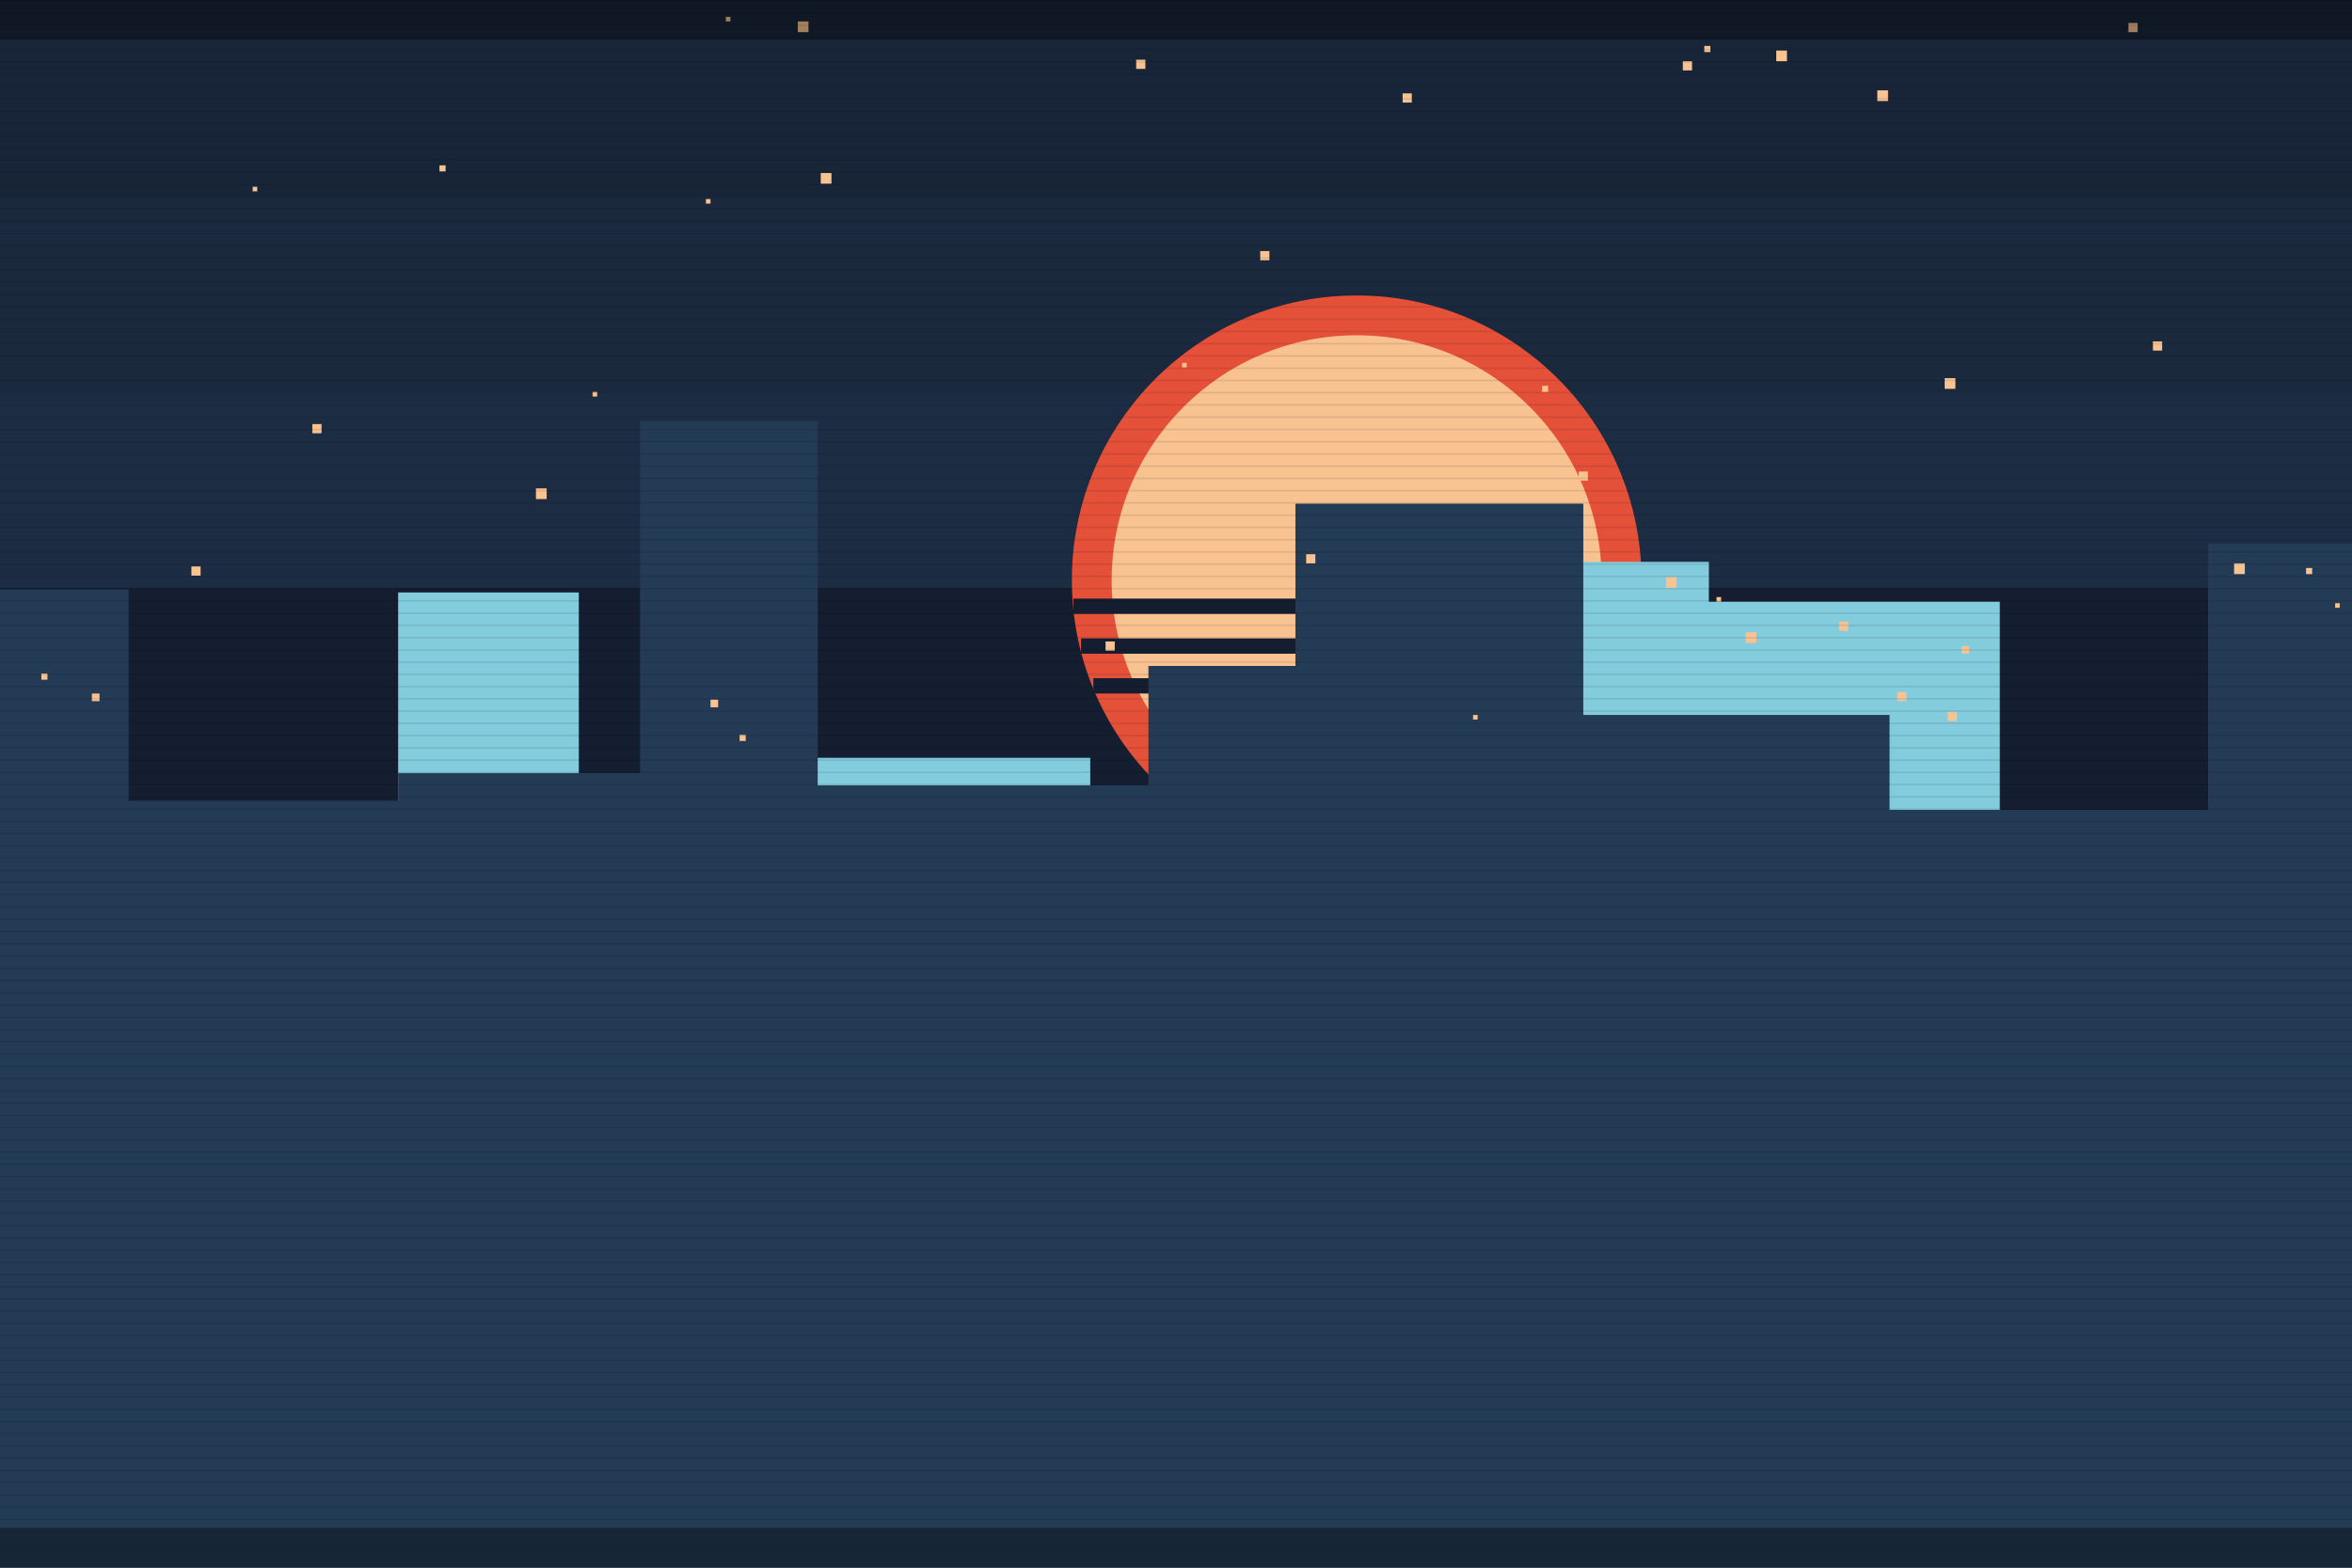
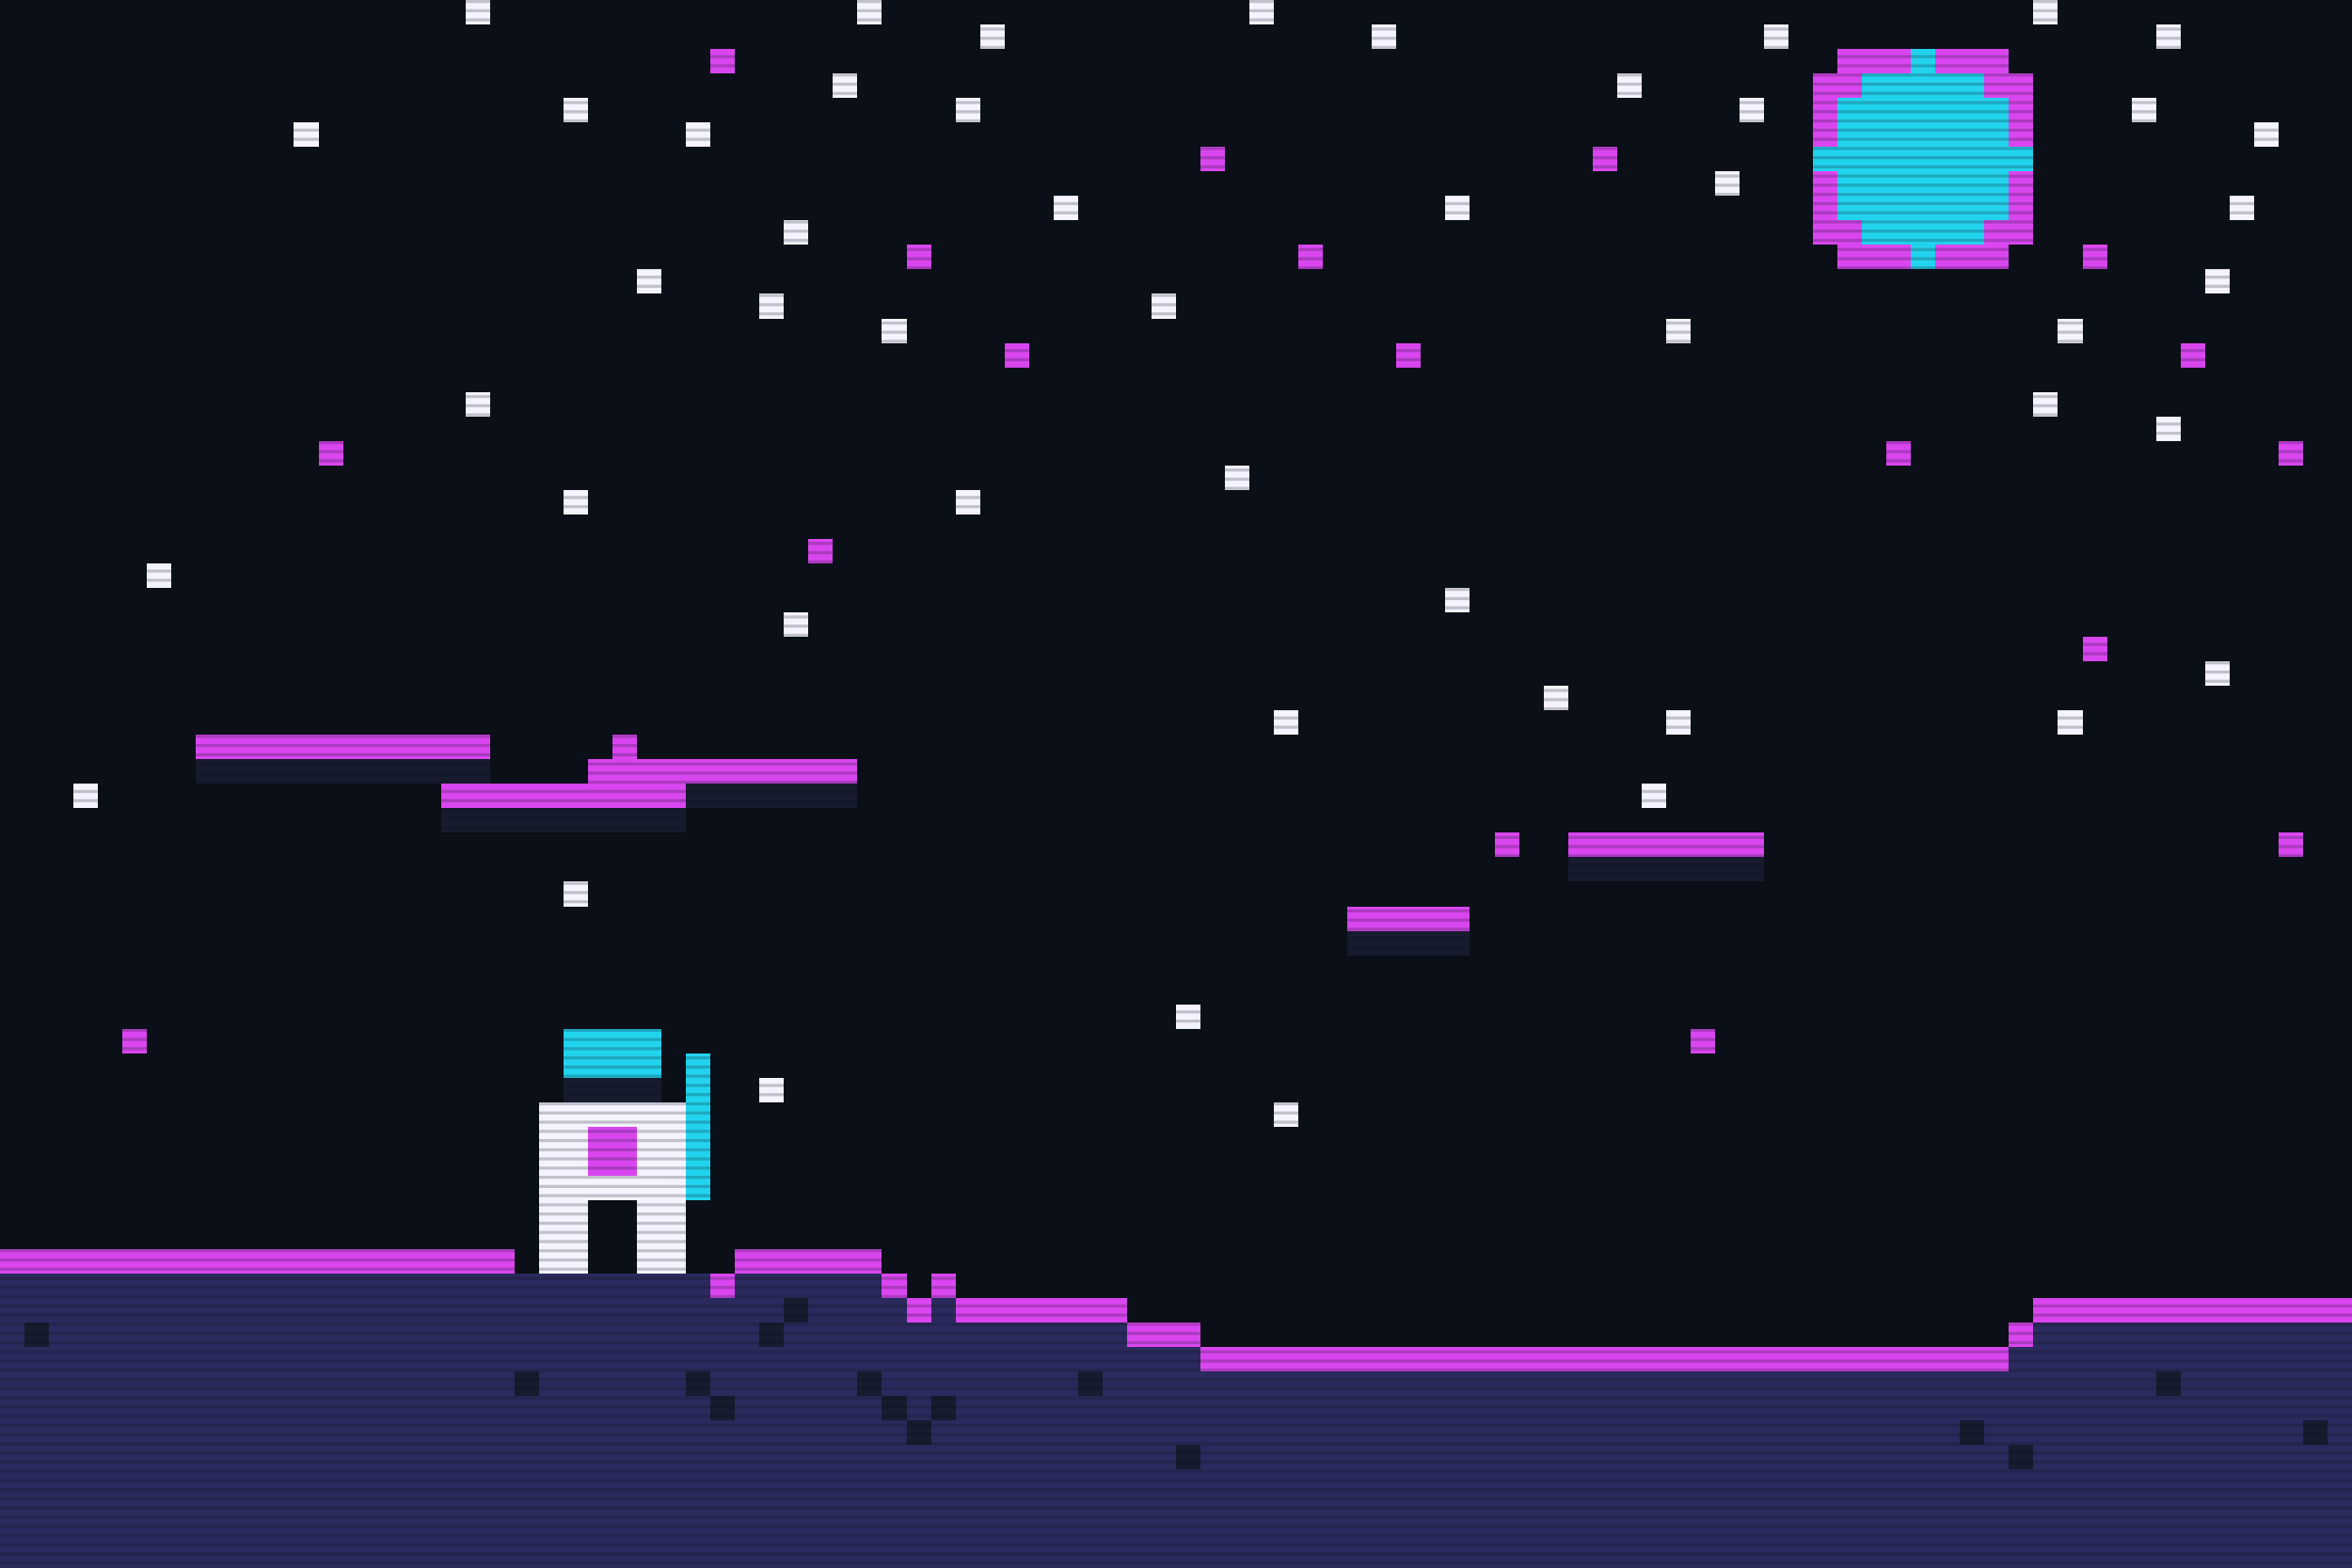
- <svg xmlns="http://www.w3.org/2000/svg" viewBox="0 0 1536 1024" width="1536" height="1024">
-   <rect width="1536" height="1024" fill="#141e30" />
-   <rect y="0" width="1536" height="128" fill="#243b55" opacity="0.25" />
-   <rect y="128" width="1536" height="128" fill="#243b55" opacity="0.37" />
-   <rect y="256" width="1536" height="128" fill="#243b55" opacity="0.49" />
-   <circle cx="886" cy="379" r="186" fill="#e55039" />
-   <circle cx="886" cy="379" r="160" fill="#f8c291" />
-   <rect x="701" y="391" width="370" height="10" fill="#141e30" />
-   <rect x="706" y="417" width="360" height="10" fill="#141e30" />
-   <rect x="714" y="443" width="344" height="10" fill="#141e30" />
-   <polygon points="-40,1024 -40,575 164,575 164,601 358,601 358,551 544,551 544,501 690,501 690,763 808,763 808,605 934,605 934,535 1144,535 1144,749 1314,749 1314,763 1446,763 1446,593 1622,593 1616,1024" fill="#3c6382" />
-   <polygon points="-40,1024 -40,651 54,651 54,561 260,561 260,387 378,387 378,561 480,561 480,495 712,495 712,541 886,541 886,367 1116,367 1116,393 1306,393 1306,547 1470,547 1470,481 1580,481 1580,391 1792,391 1616,1024" fill="#82ccdd" />
-   <polygon points="-40,1024 -40,385 84,385 84,523 260,523 260,505 418,505 418,275 534,275 534,513 750,513 750,435 846,435 846,329 1034,329 1034,467 1234,467 1234,529 1442,529 1442,355 1570,355 1570,317 1752,317 1616,1024" fill="#243b55" />
-   <rect x="1121" y="390" width="3" height="3" fill="#f8c291" />
-   <rect x="1140" y="413" width="7" height="7" fill="#f8c291" />
-   <rect x="483" y="480" width="4" height="4" fill="#f8c291" />
-   <rect x="350" y="319" width="7" height="7" fill="#f8c291" />
-   <rect x="853" y="362" width="6" height="6" fill="#f8c291" />
-   <rect x="1272" y="465" width="6" height="6" fill="#f8c291" />
-   <rect x="823" y="164" width="6" height="6" fill="#f8c291" />
-   <rect x="962" y="467" width="3" height="3" fill="#f8c291" />
-   <rect x="521" y="14" width="7" height="7" fill="#f8c291" />
-   <rect x="60" y="453" width="5" height="5" fill="#f8c291" />
-   <rect x="1099" y="40" width="6" height="6" fill="#f8c291" />
-   <rect x="742" y="39" width="6" height="6" fill="#f8c291" />
-   <rect x="125" y="370" width="6" height="6" fill="#f8c291" />
-   <rect x="1088" y="377" width="7" height="7" fill="#f8c291" />
-   <rect x="287" y="108" width="4" height="4" fill="#f8c291" />
-   <rect x="1226" y="59" width="7" height="7" fill="#f8c291" />
-   <rect x="1201" y="406" width="6" height="6" fill="#f8c291" />
-   <rect x="772" y="237" width="3" height="3" fill="#f8c291" />
-   <rect x="1459" y="368" width="7" height="7" fill="#f8c291" />
-   <rect x="1390" y="15" width="6" height="6" fill="#f8c291" />
-   <rect x="165" y="122" width="3" height="3" fill="#f8c291" />
-   <rect x="1160" y="33" width="7" height="7" fill="#f8c291" />
-   <rect x="1031" y="308" width="6" height="6" fill="#f8c291" />
-   <rect x="722" y="419" width="6" height="6" fill="#f8c291" />
-   <rect x="1113" y="30" width="4" height="4" fill="#f8c291" />
-   <rect x="204" y="277" width="6" height="6" fill="#f8c291" />
-   <rect x="27" y="440" width="4" height="4" fill="#f8c291" />
-   <rect x="1270" y="247" width="7" height="7" fill="#f8c291" />
-   <rect x="461" y="130" width="3" height="3" fill="#f8c291" />
-   <rect x="464" y="457" width="5" height="5" fill="#f8c291" />
-   <rect x="1007" y="252" width="4" height="4" fill="#f8c291" />
-   <rect x="474" y="11" width="3" height="3" fill="#f8c291" />
-   <rect x="1281" y="422" width="5" height="5" fill="#f8c291" />
-   <rect x="916" y="61" width="6" height="6" fill="#f8c291" />
-   <rect x="387" y="256" width="3" height="3" fill="#f8c291" />
-   <rect x="1406" y="223" width="6" height="6" fill="#f8c291" />
-   <rect x="1525" y="394" width="3" height="3" fill="#f8c291" />
-   <rect x="536" y="113" width="7" height="7" fill="#f8c291" />
-   <rect x="1239" y="452" width="6" height="6" fill="#f8c291" />
-   <rect x="1506" y="371" width="4" height="4" fill="#f8c291" />
-   <rect y="0" width="1536" height="1" fill="#000" opacity="0.10" />
-   <rect y="8" width="1536" height="1" fill="#000" opacity="0.10" />
-   <rect y="16" width="1536" height="1" fill="#000" opacity="0.10" />
-   <rect y="24" width="1536" height="1" fill="#000" opacity="0.10" />
-   <rect y="32" width="1536" height="1" fill="#000" opacity="0.10" />
-   <rect y="40" width="1536" height="1" fill="#000" opacity="0.10" />
-   <rect y="48" width="1536" height="1" fill="#000" opacity="0.10" />
-   <rect y="56" width="1536" height="1" fill="#000" opacity="0.10" />
-   <rect y="64" width="1536" height="1" fill="#000" opacity="0.10" />
-   <rect y="72" width="1536" height="1" fill="#000" opacity="0.10" />
-   <rect y="80" width="1536" height="1" fill="#000" opacity="0.10" />
-   <rect y="88" width="1536" height="1" fill="#000" opacity="0.10" />
-   <rect y="96" width="1536" height="1" fill="#000" opacity="0.10" />
-   <rect y="104" width="1536" height="1" fill="#000" opacity="0.10" />
-   <rect y="112" width="1536" height="1" fill="#000" opacity="0.10" />
-   <rect y="120" width="1536" height="1" fill="#000" opacity="0.10" />
-   <rect y="128" width="1536" height="1" fill="#000" opacity="0.10" />
-   <rect y="136" width="1536" height="1" fill="#000" opacity="0.10" />
-   <rect y="144" width="1536" height="1" fill="#000" opacity="0.10" />
-   <rect y="152" width="1536" height="1" fill="#000" opacity="0.10" />
-   <rect y="160" width="1536" height="1" fill="#000" opacity="0.10" />
-   <rect y="168" width="1536" height="1" fill="#000" opacity="0.10" />
-   <rect y="176" width="1536" height="1" fill="#000" opacity="0.10" />
-   <rect y="184" width="1536" height="1" fill="#000" opacity="0.10" />
-   <rect y="192" width="1536" height="1" fill="#000" opacity="0.10" />
-   <rect y="200" width="1536" height="1" fill="#000" opacity="0.10" />
-   <rect y="208" width="1536" height="1" fill="#000" opacity="0.10" />
-   <rect y="216" width="1536" height="1" fill="#000" opacity="0.10" />
-   <rect y="224" width="1536" height="1" fill="#000" opacity="0.10" />
-   <rect y="232" width="1536" height="1" fill="#000" opacity="0.10" />
-   <rect y="240" width="1536" height="1" fill="#000" opacity="0.10" />
-   <rect y="248" width="1536" height="1" fill="#000" opacity="0.10" />
-   <rect y="256" width="1536" height="1" fill="#000" opacity="0.10" />
-   <rect y="264" width="1536" height="1" fill="#000" opacity="0.10" />
-   <rect y="272" width="1536" height="1" fill="#000" opacity="0.10" />
-   <rect y="280" width="1536" height="1" fill="#000" opacity="0.10" />
-   <rect y="288" width="1536" height="1" fill="#000" opacity="0.10" />
-   <rect y="296" width="1536" height="1" fill="#000" opacity="0.10" />
-   <rect y="304" width="1536" height="1" fill="#000" opacity="0.10" />
-   <rect y="312" width="1536" height="1" fill="#000" opacity="0.10" />
-   <rect y="320" width="1536" height="1" fill="#000" opacity="0.10" />
-   <rect y="328" width="1536" height="1" fill="#000" opacity="0.10" />
-   <rect y="336" width="1536" height="1" fill="#000" opacity="0.10" />
-   <rect y="344" width="1536" height="1" fill="#000" opacity="0.10" />
-   <rect y="352" width="1536" height="1" fill="#000" opacity="0.10" />
-   <rect y="360" width="1536" height="1" fill="#000" opacity="0.10" />
-   <rect y="368" width="1536" height="1" fill="#000" opacity="0.10" />
-   <rect y="376" width="1536" height="1" fill="#000" opacity="0.10" />
-   <rect y="384" width="1536" height="1" fill="#000" opacity="0.10" />
-   <rect y="392" width="1536" height="1" fill="#000" opacity="0.10" />
-   <rect y="400" width="1536" height="1" fill="#000" opacity="0.10" />
-   <rect y="408" width="1536" height="1" fill="#000" opacity="0.10" />
-   <rect y="416" width="1536" height="1" fill="#000" opacity="0.10" />
-   <rect y="424" width="1536" height="1" fill="#000" opacity="0.10" />
-   <rect y="432" width="1536" height="1" fill="#000" opacity="0.10" />
-   <rect y="440" width="1536" height="1" fill="#000" opacity="0.10" />
-   <rect y="448" width="1536" height="1" fill="#000" opacity="0.10" />
-   <rect y="456" width="1536" height="1" fill="#000" opacity="0.10" />
-   <rect y="464" width="1536" height="1" fill="#000" opacity="0.10" />
-   <rect y="472" width="1536" height="1" fill="#000" opacity="0.10" />
-   <rect y="480" width="1536" height="1" fill="#000" opacity="0.10" />
-   <rect y="488" width="1536" height="1" fill="#000" opacity="0.10" />
-   <rect y="496" width="1536" height="1" fill="#000" opacity="0.10" />
-   <rect y="504" width="1536" height="1" fill="#000" opacity="0.10" />
-   <rect y="512" width="1536" height="1" fill="#000" opacity="0.10" />
-   <rect y="520" width="1536" height="1" fill="#000" opacity="0.10" />
-   <rect y="528" width="1536" height="1" fill="#000" opacity="0.10" />
-   <rect y="536" width="1536" height="1" fill="#000" opacity="0.10" />
-   <rect y="544" width="1536" height="1" fill="#000" opacity="0.10" />
-   <rect y="552" width="1536" height="1" fill="#000" opacity="0.10" />
-   <rect y="560" width="1536" height="1" fill="#000" opacity="0.10" />
-   <rect y="568" width="1536" height="1" fill="#000" opacity="0.10" />
-   <rect y="576" width="1536" height="1" fill="#000" opacity="0.10" />
-   <rect y="584" width="1536" height="1" fill="#000" opacity="0.10" />
-   <rect y="592" width="1536" height="1" fill="#000" opacity="0.10" />
-   <rect y="600" width="1536" height="1" fill="#000" opacity="0.10" />
-   <rect y="608" width="1536" height="1" fill="#000" opacity="0.10" />
-   <rect y="616" width="1536" height="1" fill="#000" opacity="0.10" />
-   <rect y="624" width="1536" height="1" fill="#000" opacity="0.10" />
-   <rect y="632" width="1536" height="1" fill="#000" opacity="0.10" />
-   <rect y="640" width="1536" height="1" fill="#000" opacity="0.10" />
-   <rect y="648" width="1536" height="1" fill="#000" opacity="0.10" />
-   <rect y="656" width="1536" height="1" fill="#000" opacity="0.10" />
-   <rect y="664" width="1536" height="1" fill="#000" opacity="0.10" />
-   <rect y="672" width="1536" height="1" fill="#000" opacity="0.10" />
-   <rect y="680" width="1536" height="1" fill="#000" opacity="0.10" />
-   <rect y="688" width="1536" height="1" fill="#000" opacity="0.10" />
-   <rect y="696" width="1536" height="1" fill="#000" opacity="0.10" />
-   <rect y="704" width="1536" height="1" fill="#000" opacity="0.10" />
-   <rect y="712" width="1536" height="1" fill="#000" opacity="0.10" />
-   <rect y="720" width="1536" height="1" fill="#000" opacity="0.10" />
-   <rect y="728" width="1536" height="1" fill="#000" opacity="0.10" />
-   <rect y="736" width="1536" height="1" fill="#000" opacity="0.10" />
-   <rect y="744" width="1536" height="1" fill="#000" opacity="0.10" />
-   <rect y="752" width="1536" height="1" fill="#000" opacity="0.10" />
-   <rect y="760" width="1536" height="1" fill="#000" opacity="0.10" />
-   <rect y="768" width="1536" height="1" fill="#000" opacity="0.10" />
-   <rect y="776" width="1536" height="1" fill="#000" opacity="0.10" />
-   <rect y="784" width="1536" height="1" fill="#000" opacity="0.10" />
-   <rect y="792" width="1536" height="1" fill="#000" opacity="0.10" />
-   <rect y="800" width="1536" height="1" fill="#000" opacity="0.10" />
-   <rect y="808" width="1536" height="1" fill="#000" opacity="0.10" />
-   <rect y="816" width="1536" height="1" fill="#000" opacity="0.10" />
-   <rect y="824" width="1536" height="1" fill="#000" opacity="0.10" />
-   <rect y="832" width="1536" height="1" fill="#000" opacity="0.10" />
-   <rect y="840" width="1536" height="1" fill="#000" opacity="0.10" />
-   <rect y="848" width="1536" height="1" fill="#000" opacity="0.10" />
-   <rect y="856" width="1536" height="1" fill="#000" opacity="0.10" />
-   <rect y="864" width="1536" height="1" fill="#000" opacity="0.10" />
-   <rect y="872" width="1536" height="1" fill="#000" opacity="0.10" />
-   <rect y="880" width="1536" height="1" fill="#000" opacity="0.10" />
-   <rect y="888" width="1536" height="1" fill="#000" opacity="0.10" />
-   <rect y="896" width="1536" height="1" fill="#000" opacity="0.10" />
-   <rect y="904" width="1536" height="1" fill="#000" opacity="0.10" />
-   <rect y="912" width="1536" height="1" fill="#000" opacity="0.10" />
-   <rect y="920" width="1536" height="1" fill="#000" opacity="0.10" />
-   <rect y="928" width="1536" height="1" fill="#000" opacity="0.10" />
-   <rect y="936" width="1536" height="1" fill="#000" opacity="0.10" />
-   <rect y="944" width="1536" height="1" fill="#000" opacity="0.10" />
-   <rect y="952" width="1536" height="1" fill="#000" opacity="0.10" />
-   <rect y="960" width="1536" height="1" fill="#000" opacity="0.10" />
-   <rect y="968" width="1536" height="1" fill="#000" opacity="0.10" />
-   <rect y="976" width="1536" height="1" fill="#000" opacity="0.10" />
-   <rect y="984" width="1536" height="1" fill="#000" opacity="0.10" />
-   <rect y="992" width="1536" height="1" fill="#000" opacity="0.10" />
-   <rect y="1000" width="1536" height="1" fill="#000" opacity="0.10" />
-   <rect y="1008" width="1536" height="1" fill="#000" opacity="0.10" />
-   <rect y="1016" width="1536" height="1" fill="#000" opacity="0.10" />
-   <rect width="1536" height="26" fill="#000" opacity="0.35" />
-   <rect y="998" width="1536" height="26" fill="#000" opacity="0.35" />
+ <svg xmlns="http://www.w3.org/2000/svg" viewBox="0 0 1536 1024" width="1536" height="1024" role="img">
+   <rect width="1536" height="1024" fill="#0b0f17" />
+   <g shape-rendering="crispEdges">
+     <rect x="304" y="0" width="16" height="16" fill="#f5f3ff" />
+     <rect x="560" y="0" width="16" height="16" fill="#f5f3ff" />
+     <rect x="816" y="0" width="16" height="16" fill="#f5f3ff" />
+     <rect x="1328" y="0" width="16" height="16" fill="#f5f3ff" />
+     <rect x="640" y="16" width="16" height="16" fill="#f5f3ff" />
+     <rect x="896" y="16" width="16" height="16" fill="#f5f3ff" />
+     <rect x="1152" y="16" width="16" height="16" fill="#f5f3ff" />
+     <rect x="1408" y="16" width="16" height="16" fill="#f5f3ff" />
+     <rect x="464" y="32" width="16" height="16" fill="#d946ef" />
+     <rect x="1200" y="32" width="48" height="16" fill="#d946ef" />
+     <rect x="1248" y="32" width="16" height="16" fill="#22d3ee" />
+     <rect x="1264" y="32" width="48" height="16" fill="#d946ef" />
+     <rect x="544" y="48" width="16" height="16" fill="#f5f3ff" />
+     <rect x="1056" y="48" width="16" height="16" fill="#f5f3ff" />
+     <rect x="1184" y="48" width="32" height="16" fill="#d946ef" />
+     <rect x="1216" y="48" width="80" height="16" fill="#22d3ee" />
+     <rect x="1296" y="48" width="32" height="16" fill="#d946ef" />
+     <rect x="368" y="64" width="16" height="16" fill="#f5f3ff" />
+     <rect x="624" y="64" width="16" height="16" fill="#f5f3ff" />
+     <rect x="1136" y="64" width="16" height="16" fill="#f5f3ff" />
+     <rect x="1184" y="64" width="16" height="16" fill="#d946ef" />
+     <rect x="1200" y="64" width="112" height="16" fill="#22d3ee" />
+     <rect x="1312" y="64" width="16" height="16" fill="#d946ef" />
+     <rect x="1392" y="64" width="16" height="16" fill="#f5f3ff" />
+     <rect x="192" y="80" width="16" height="16" fill="#f5f3ff" />
+     <rect x="448" y="80" width="16" height="16" fill="#f5f3ff" />
+     <rect x="1184" y="80" width="16" height="16" fill="#d946ef" />
+     <rect x="1200" y="80" width="112" height="16" fill="#22d3ee" />
+     <rect x="1312" y="80" width="16" height="16" fill="#d946ef" />
+     <rect x="1472" y="80" width="16" height="16" fill="#f5f3ff" />
+     <rect x="784" y="96" width="16" height="16" fill="#d946ef" />
+     <rect x="1040" y="96" width="16" height="16" fill="#d946ef" />
+     <rect x="1184" y="96" width="144" height="16" fill="#22d3ee" />
+     <rect x="1120" y="112" width="16" height="16" fill="#f5f3ff" />
+     <rect x="1184" y="112" width="16" height="16" fill="#d946ef" />
+     <rect x="1200" y="112" width="112" height="16" fill="#22d3ee" />
+     <rect x="1312" y="112" width="16" height="16" fill="#d946ef" />
+     <rect x="688" y="128" width="16" height="16" fill="#f5f3ff" />
+     <rect x="944" y="128" width="16" height="16" fill="#f5f3ff" />
+     <rect x="1184" y="128" width="16" height="16" fill="#d946ef" />
+     <rect x="1200" y="128" width="112" height="16" fill="#22d3ee" />
+     <rect x="1312" y="128" width="16" height="16" fill="#d946ef" />
+     <rect x="1456" y="128" width="16" height="16" fill="#f5f3ff" />
+     <rect x="512" y="144" width="16" height="16" fill="#f5f3ff" />
+     <rect x="1184" y="144" width="32" height="16" fill="#d946ef" />
+     <rect x="1216" y="144" width="80" height="16" fill="#22d3ee" />
+     <rect x="1296" y="144" width="32" height="16" fill="#d946ef" />
+     <rect x="592" y="160" width="16" height="16" fill="#d946ef" />
+     <rect x="848" y="160" width="16" height="16" fill="#d946ef" />
+     <rect x="1200" y="160" width="48" height="16" fill="#d946ef" />
+     <rect x="1248" y="160" width="16" height="16" fill="#22d3ee" />
+     <rect x="1264" y="160" width="48" height="16" fill="#d946ef" />
+     <rect x="1360" y="160" width="16" height="16" fill="#d946ef" />
+     <rect x="416" y="176" width="16" height="16" fill="#f5f3ff" />
+     <rect x="1440" y="176" width="16" height="16" fill="#f5f3ff" />
+     <rect x="496" y="192" width="16" height="16" fill="#f5f3ff" />
+     <rect x="752" y="192" width="16" height="16" fill="#f5f3ff" />
+     <rect x="576" y="208" width="16" height="16" fill="#f5f3ff" />
+     <rect x="1088" y="208" width="16" height="16" fill="#f5f3ff" />
+     <rect x="1344" y="208" width="16" height="16" fill="#f5f3ff" />
+     <rect x="656" y="224" width="16" height="16" fill="#d946ef" />
+     <rect x="912" y="224" width="16" height="16" fill="#d946ef" />
+     <rect x="1424" y="224" width="16" height="16" fill="#d946ef" />
+     <rect x="304" y="256" width="16" height="16" fill="#f5f3ff" />
+     <rect x="1328" y="256" width="16" height="16" fill="#f5f3ff" />
+     <rect x="1408" y="272" width="16" height="16" fill="#f5f3ff" />
+     <rect x="208" y="288" width="16" height="16" fill="#d946ef" />
+     <rect x="1232" y="288" width="16" height="16" fill="#d946ef" />
+     <rect x="1488" y="288" width="16" height="16" fill="#d946ef" />
+     <rect x="800" y="304" width="16" height="16" fill="#f5f3ff" />
+     <rect x="368" y="320" width="16" height="16" fill="#f5f3ff" />
+     <rect x="624" y="320" width="16" height="16" fill="#f5f3ff" />
+     <rect x="528" y="352" width="16" height="16" fill="#d946ef" />
+     <rect x="96" y="368" width="16" height="16" fill="#f5f3ff" />
+     <rect x="944" y="384" width="16" height="16" fill="#f5f3ff" />
+     <rect x="512" y="400" width="16" height="16" fill="#f5f3ff" />
+     <rect x="1360" y="416" width="16" height="16" fill="#d946ef" />
+     <rect x="1440" y="432" width="16" height="16" fill="#f5f3ff" />
+     <rect x="1008" y="448" width="16" height="16" fill="#f5f3ff" />
+     <rect x="832" y="464" width="16" height="16" fill="#f5f3ff" />
+     <rect x="1088" y="464" width="16" height="16" fill="#f5f3ff" />
+     <rect x="1344" y="464" width="16" height="16" fill="#f5f3ff" />
+     <rect x="128" y="480" width="192" height="16" fill="#d946ef" />
+     <rect x="400" y="480" width="16" height="16" fill="#d946ef" />
+     <rect x="128" y="496" width="192" height="16" fill="#171b2e" />
+     <rect x="384" y="496" width="176" height="16" fill="#d946ef" />
+     <rect x="48" y="512" width="16" height="16" fill="#f5f3ff" />
+     <rect x="288" y="512" width="160" height="16" fill="#d946ef" />
+     <rect x="448" y="512" width="112" height="16" fill="#171b2e" />
+     <rect x="1072" y="512" width="16" height="16" fill="#f5f3ff" />
+     <rect x="288" y="528" width="160" height="16" fill="#171b2e" />
+     <rect x="976" y="544" width="16" height="16" fill="#d946ef" />
+     <rect x="1024" y="544" width="128" height="16" fill="#d946ef" />
+     <rect x="1488" y="544" width="16" height="16" fill="#d946ef" />
+     <rect x="1024" y="560" width="128" height="16" fill="#171b2e" />
+     <rect x="368" y="576" width="16" height="16" fill="#f5f3ff" />
+     <rect x="880" y="592" width="80" height="16" fill="#d946ef" />
+     <rect x="880" y="608" width="80" height="16" fill="#171b2e" />
+     <rect x="336" y="656" width="128" height="16" fill="#0b0f17" />
+     <rect x="768" y="656" width="16" height="16" fill="#f5f3ff" />
+     <rect x="80" y="672" width="16" height="16" fill="#d946ef" />
+     <rect x="336" y="672" width="32" height="16" fill="#0b0f17" />
+     <rect x="368" y="672" width="64" height="16" fill="#22d3ee" />
+     <rect x="432" y="672" width="32" height="16" fill="#0b0f17" />
+     <rect x="1104" y="672" width="16" height="16" fill="#d946ef" />
+     <rect x="336" y="688" width="32" height="16" fill="#0b0f17" />
+     <rect x="368" y="688" width="64" height="16" fill="#22d3ee" />
+     <rect x="432" y="688" width="16" height="16" fill="#0b0f17" />
+     <rect x="448" y="688" width="16" height="16" fill="#22d3ee" />
+     <rect x="336" y="704" width="32" height="16" fill="#0b0f17" />
+     <rect x="368" y="704" width="64" height="16" fill="#171b2e" />
+     <rect x="432" y="704" width="16" height="16" fill="#0b0f17" />
+     <rect x="448" y="704" width="16" height="16" fill="#22d3ee" />
+     <rect x="496" y="704" width="16" height="16" fill="#f5f3ff" />
+     <rect x="336" y="720" width="16" height="16" fill="#0b0f17" />
+     <rect x="352" y="720" width="96" height="16" fill="#f5f3ff" />
+     <rect x="448" y="720" width="16" height="16" fill="#22d3ee" />
+     <rect x="832" y="720" width="16" height="16" fill="#f5f3ff" />
+     <rect x="336" y="736" width="16" height="16" fill="#0b0f17" />
+     <rect x="352" y="736" width="32" height="16" fill="#f5f3ff" />
+     <rect x="384" y="736" width="32" height="16" fill="#d946ef" />
+     <rect x="416" y="736" width="32" height="16" fill="#f5f3ff" />
+     <rect x="448" y="736" width="16" height="16" fill="#22d3ee" />
+     <rect x="336" y="752" width="16" height="16" fill="#0b0f17" />
+     <rect x="352" y="752" width="32" height="16" fill="#f5f3ff" />
+     <rect x="384" y="752" width="32" height="16" fill="#d946ef" />
+     <rect x="416" y="752" width="32" height="16" fill="#f5f3ff" />
+     <rect x="448" y="752" width="16" height="16" fill="#22d3ee" />
+     <rect x="336" y="768" width="16" height="16" fill="#0b0f17" />
+     <rect x="352" y="768" width="96" height="16" fill="#f5f3ff" />
+     <rect x="448" y="768" width="16" height="16" fill="#22d3ee" />
+     <rect x="336" y="784" width="16" height="16" fill="#0b0f17" />
+     <rect x="352" y="784" width="32" height="16" fill="#f5f3ff" />
+     <rect x="384" y="784" width="32" height="16" fill="#0b0f17" />
+     <rect x="416" y="784" width="32" height="16" fill="#f5f3ff" />
+     <rect x="448" y="784" width="16" height="16" fill="#0b0f17" />
+     <rect x="336" y="800" width="16" height="16" fill="#0b0f17" />
+     <rect x="352" y="800" width="32" height="16" fill="#f5f3ff" />
+     <rect x="384" y="800" width="32" height="16" fill="#0b0f17" />
+     <rect x="416" y="800" width="32" height="16" fill="#f5f3ff" />
+     <rect x="448" y="800" width="16" height="16" fill="#0b0f17" />
+     <rect x="0" y="816" width="336" height="16" fill="#d946ef" />
+     <rect x="336" y="816" width="16" height="16" fill="#0b0f17" />
+     <rect x="352" y="816" width="32" height="16" fill="#f5f3ff" />
+     <rect x="384" y="816" width="32" height="16" fill="#0b0f17" />
+     <rect x="416" y="816" width="32" height="16" fill="#f5f3ff" />
+     <rect x="448" y="816" width="16" height="16" fill="#0b0f17" />
+     <rect x="480" y="816" width="96" height="16" fill="#d946ef" />
+     <rect x="0" y="832" width="464" height="16" fill="#2b2a5e" />
+     <rect x="464" y="832" width="16" height="16" fill="#d946ef" />
+     <rect x="480" y="832" width="96" height="16" fill="#2b2a5e" />
+     <rect x="576" y="832" width="16" height="16" fill="#d946ef" />
+     <rect x="608" y="832" width="16" height="16" fill="#d946ef" />
+     <rect x="0" y="848" width="512" height="16" fill="#2b2a5e" />
+     <rect x="512" y="848" width="16" height="16" fill="#171b2e" />
+     <rect x="528" y="848" width="64" height="16" fill="#2b2a5e" />
+     <rect x="592" y="848" width="16" height="16" fill="#d946ef" />
+     <rect x="608" y="848" width="16" height="16" fill="#2b2a5e" />
+     <rect x="624" y="848" width="112" height="16" fill="#d946ef" />
+     <rect x="1328" y="848" width="208" height="16" fill="#d946ef" />
+     <rect x="0" y="864" width="16" height="16" fill="#2b2a5e" />
+     <rect x="16" y="864" width="16" height="16" fill="#171b2e" />
+     <rect x="32" y="864" width="464" height="16" fill="#2b2a5e" />
+     <rect x="496" y="864" width="16" height="16" fill="#171b2e" />
+     <rect x="512" y="864" width="224" height="16" fill="#2b2a5e" />
+     <rect x="736" y="864" width="48" height="16" fill="#d946ef" />
+     <rect x="1312" y="864" width="16" height="16" fill="#d946ef" />
+     <rect x="1328" y="864" width="208" height="16" fill="#2b2a5e" />
+     <rect x="0" y="880" width="784" height="16" fill="#2b2a5e" />
+     <rect x="784" y="880" width="528" height="16" fill="#d946ef" />
+     <rect x="1312" y="880" width="224" height="16" fill="#2b2a5e" />
+     <rect x="0" y="896" width="336" height="16" fill="#2b2a5e" />
+     <rect x="336" y="896" width="16" height="16" fill="#171b2e" />
+     <rect x="352" y="896" width="96" height="16" fill="#2b2a5e" />
+     <rect x="448" y="896" width="16" height="16" fill="#171b2e" />
+     <rect x="464" y="896" width="96" height="16" fill="#2b2a5e" />
+     <rect x="560" y="896" width="16" height="16" fill="#171b2e" />
+     <rect x="576" y="896" width="128" height="16" fill="#2b2a5e" />
+     <rect x="704" y="896" width="16" height="16" fill="#171b2e" />
+     <rect x="720" y="896" width="688" height="16" fill="#2b2a5e" />
+     <rect x="1408" y="896" width="16" height="16" fill="#171b2e" />
+     <rect x="1424" y="896" width="112" height="16" fill="#2b2a5e" />
+     <rect x="0" y="912" width="464" height="16" fill="#2b2a5e" />
+     <rect x="464" y="912" width="16" height="16" fill="#171b2e" />
+     <rect x="480" y="912" width="96" height="16" fill="#2b2a5e" />
+     <rect x="576" y="912" width="16" height="16" fill="#171b2e" />
+     <rect x="592" y="912" width="16" height="16" fill="#2b2a5e" />
+     <rect x="608" y="912" width="16" height="16" fill="#171b2e" />
+     <rect x="624" y="912" width="912" height="16" fill="#2b2a5e" />
+     <rect x="0" y="928" width="592" height="16" fill="#2b2a5e" />
+     <rect x="592" y="928" width="16" height="16" fill="#171b2e" />
+     <rect x="608" y="928" width="672" height="16" fill="#2b2a5e" />
+     <rect x="1280" y="928" width="16" height="16" fill="#171b2e" />
+     <rect x="1296" y="928" width="208" height="16" fill="#2b2a5e" />
+     <rect x="1504" y="928" width="16" height="16" fill="#171b2e" />
+     <rect x="1520" y="928" width="16" height="16" fill="#2b2a5e" />
+     <rect x="0" y="944" width="768" height="16" fill="#2b2a5e" />
+     <rect x="768" y="944" width="16" height="16" fill="#171b2e" />
+     <rect x="784" y="944" width="528" height="16" fill="#2b2a5e" />
+     <rect x="1312" y="944" width="16" height="16" fill="#171b2e" />
+     <rect x="1328" y="944" width="208" height="16" fill="#2b2a5e" />
+     <rect x="0" y="960" width="1536" height="16" fill="#2b2a5e" />
+     <rect x="0" y="976" width="1536" height="16" fill="#2b2a5e" />
+     <rect x="0" y="992" width="1536" height="16" fill="#2b2a5e" />
+     <rect x="0" y="1008" width="1536" height="16" fill="#2b2a5e" />
+   </g>
+   <g fill="#0b0f17" fill-opacity="0.22">
+     <rect y="0" width="1536" height="2" />
+     <rect y="6" width="1536" height="2" />
+     <rect y="12" width="1536" height="2" />
+     <rect y="18" width="1536" height="2" />
+     <rect y="24" width="1536" height="2" />
+     <rect y="30" width="1536" height="2" />
+     <rect y="36" width="1536" height="2" />
+     <rect y="42" width="1536" height="2" />
+     <rect y="48" width="1536" height="2" />
+     <rect y="54" width="1536" height="2" />
+     <rect y="60" width="1536" height="2" />
+     <rect y="66" width="1536" height="2" />
+     <rect y="72" width="1536" height="2" />
+     <rect y="78" width="1536" height="2" />
+     <rect y="84" width="1536" height="2" />
+     <rect y="90" width="1536" height="2" />
+     <rect y="96" width="1536" height="2" />
+     <rect y="102" width="1536" height="2" />
+     <rect y="108" width="1536" height="2" />
+     <rect y="114" width="1536" height="2" />
+     <rect y="120" width="1536" height="2" />
+     <rect y="126" width="1536" height="2" />
+     <rect y="132" width="1536" height="2" />
+     <rect y="138" width="1536" height="2" />
+     <rect y="144" width="1536" height="2" />
+     <rect y="150" width="1536" height="2" />
+     <rect y="156" width="1536" height="2" />
+     <rect y="162" width="1536" height="2" />
+     <rect y="168" width="1536" height="2" />
+     <rect y="174" width="1536" height="2" />
+     <rect y="180" width="1536" height="2" />
+     <rect y="186" width="1536" height="2" />
+     <rect y="192" width="1536" height="2" />
+     <rect y="198" width="1536" height="2" />
+     <rect y="204" width="1536" height="2" />
+     <rect y="210" width="1536" height="2" />
+     <rect y="216" width="1536" height="2" />
+     <rect y="222" width="1536" height="2" />
+     <rect y="228" width="1536" height="2" />
+     <rect y="234" width="1536" height="2" />
+     <rect y="240" width="1536" height="2" />
+     <rect y="246" width="1536" height="2" />
+     <rect y="252" width="1536" height="2" />
+     <rect y="258" width="1536" height="2" />
+     <rect y="264" width="1536" height="2" />
+     <rect y="270" width="1536" height="2" />
+     <rect y="276" width="1536" height="2" />
+     <rect y="282" width="1536" height="2" />
+     <rect y="288" width="1536" height="2" />
+     <rect y="294" width="1536" height="2" />
+     <rect y="300" width="1536" height="2" />
+     <rect y="306" width="1536" height="2" />
+     <rect y="312" width="1536" height="2" />
+     <rect y="318" width="1536" height="2" />
+     <rect y="324" width="1536" height="2" />
+     <rect y="330" width="1536" height="2" />
+     <rect y="336" width="1536" height="2" />
+     <rect y="342" width="1536" height="2" />
+     <rect y="348" width="1536" height="2" />
+     <rect y="354" width="1536" height="2" />
+     <rect y="360" width="1536" height="2" />
+     <rect y="366" width="1536" height="2" />
+     <rect y="372" width="1536" height="2" />
+     <rect y="378" width="1536" height="2" />
+     <rect y="384" width="1536" height="2" />
+     <rect y="390" width="1536" height="2" />
+     <rect y="396" width="1536" height="2" />
+     <rect y="402" width="1536" height="2" />
+     <rect y="408" width="1536" height="2" />
+     <rect y="414" width="1536" height="2" />
+     <rect y="420" width="1536" height="2" />
+     <rect y="426" width="1536" height="2" />
+     <rect y="432" width="1536" height="2" />
+     <rect y="438" width="1536" height="2" />
+     <rect y="444" width="1536" height="2" />
+     <rect y="450" width="1536" height="2" />
+     <rect y="456" width="1536" height="2" />
+     <rect y="462" width="1536" height="2" />
+     <rect y="468" width="1536" height="2" />
+     <rect y="474" width="1536" height="2" />
+     <rect y="480" width="1536" height="2" />
+     <rect y="486" width="1536" height="2" />
+     <rect y="492" width="1536" height="2" />
+     <rect y="498" width="1536" height="2" />
+     <rect y="504" width="1536" height="2" />
+     <rect y="510" width="1536" height="2" />
+     <rect y="516" width="1536" height="2" />
+     <rect y="522" width="1536" height="2" />
+     <rect y="528" width="1536" height="2" />
+     <rect y="534" width="1536" height="2" />
+     <rect y="540" width="1536" height="2" />
+     <rect y="546" width="1536" height="2" />
+     <rect y="552" width="1536" height="2" />
+     <rect y="558" width="1536" height="2" />
+     <rect y="564" width="1536" height="2" />
+     <rect y="570" width="1536" height="2" />
+     <rect y="576" width="1536" height="2" />
+     <rect y="582" width="1536" height="2" />
+     <rect y="588" width="1536" height="2" />
+     <rect y="594" width="1536" height="2" />
+     <rect y="600" width="1536" height="2" />
+     <rect y="606" width="1536" height="2" />
+     <rect y="612" width="1536" height="2" />
+     <rect y="618" width="1536" height="2" />
+     <rect y="624" width="1536" height="2" />
+     <rect y="630" width="1536" height="2" />
+     <rect y="636" width="1536" height="2" />
+     <rect y="642" width="1536" height="2" />
+     <rect y="648" width="1536" height="2" />
+     <rect y="654" width="1536" height="2" />
+     <rect y="660" width="1536" height="2" />
+     <rect y="666" width="1536" height="2" />
+     <rect y="672" width="1536" height="2" />
+     <rect y="678" width="1536" height="2" />
+     <rect y="684" width="1536" height="2" />
+     <rect y="690" width="1536" height="2" />
+     <rect y="696" width="1536" height="2" />
+     <rect y="702" width="1536" height="2" />
+     <rect y="708" width="1536" height="2" />
+     <rect y="714" width="1536" height="2" />
+     <rect y="720" width="1536" height="2" />
+     <rect y="726" width="1536" height="2" />
+     <rect y="732" width="1536" height="2" />
+     <rect y="738" width="1536" height="2" />
+     <rect y="744" width="1536" height="2" />
+     <rect y="750" width="1536" height="2" />
+     <rect y="756" width="1536" height="2" />
+     <rect y="762" width="1536" height="2" />
+     <rect y="768" width="1536" height="2" />
+     <rect y="774" width="1536" height="2" />
+     <rect y="780" width="1536" height="2" />
+     <rect y="786" width="1536" height="2" />
+     <rect y="792" width="1536" height="2" />
+     <rect y="798" width="1536" height="2" />
+     <rect y="804" width="1536" height="2" />
+     <rect y="810" width="1536" height="2" />
+     <rect y="816" width="1536" height="2" />
+     <rect y="822" width="1536" height="2" />
+     <rect y="828" width="1536" height="2" />
+     <rect y="834" width="1536" height="2" />
+     <rect y="840" width="1536" height="2" />
+     <rect y="846" width="1536" height="2" />
+     <rect y="852" width="1536" height="2" />
+     <rect y="858" width="1536" height="2" />
+     <rect y="864" width="1536" height="2" />
+     <rect y="870" width="1536" height="2" />
+     <rect y="876" width="1536" height="2" />
+     <rect y="882" width="1536" height="2" />
+     <rect y="888" width="1536" height="2" />
+     <rect y="894" width="1536" height="2" />
+     <rect y="900" width="1536" height="2" />
+     <rect y="906" width="1536" height="2" />
+     <rect y="912" width="1536" height="2" />
+     <rect y="918" width="1536" height="2" />
+     <rect y="924" width="1536" height="2" />
+     <rect y="930" width="1536" height="2" />
+     <rect y="936" width="1536" height="2" />
+     <rect y="942" width="1536" height="2" />
+     <rect y="948" width="1536" height="2" />
+     <rect y="954" width="1536" height="2" />
+     <rect y="960" width="1536" height="2" />
+     <rect y="966" width="1536" height="2" />
+     <rect y="972" width="1536" height="2" />
+     <rect y="978" width="1536" height="2" />
+     <rect y="984" width="1536" height="2" />
+     <rect y="990" width="1536" height="2" />
+     <rect y="996" width="1536" height="2" />
+     <rect y="1002" width="1536" height="2" />
+     <rect y="1008" width="1536" height="2" />
+     <rect y="1014" width="1536" height="2" />
+     <rect y="1020" width="1536" height="2" />
+   </g>
</svg>
